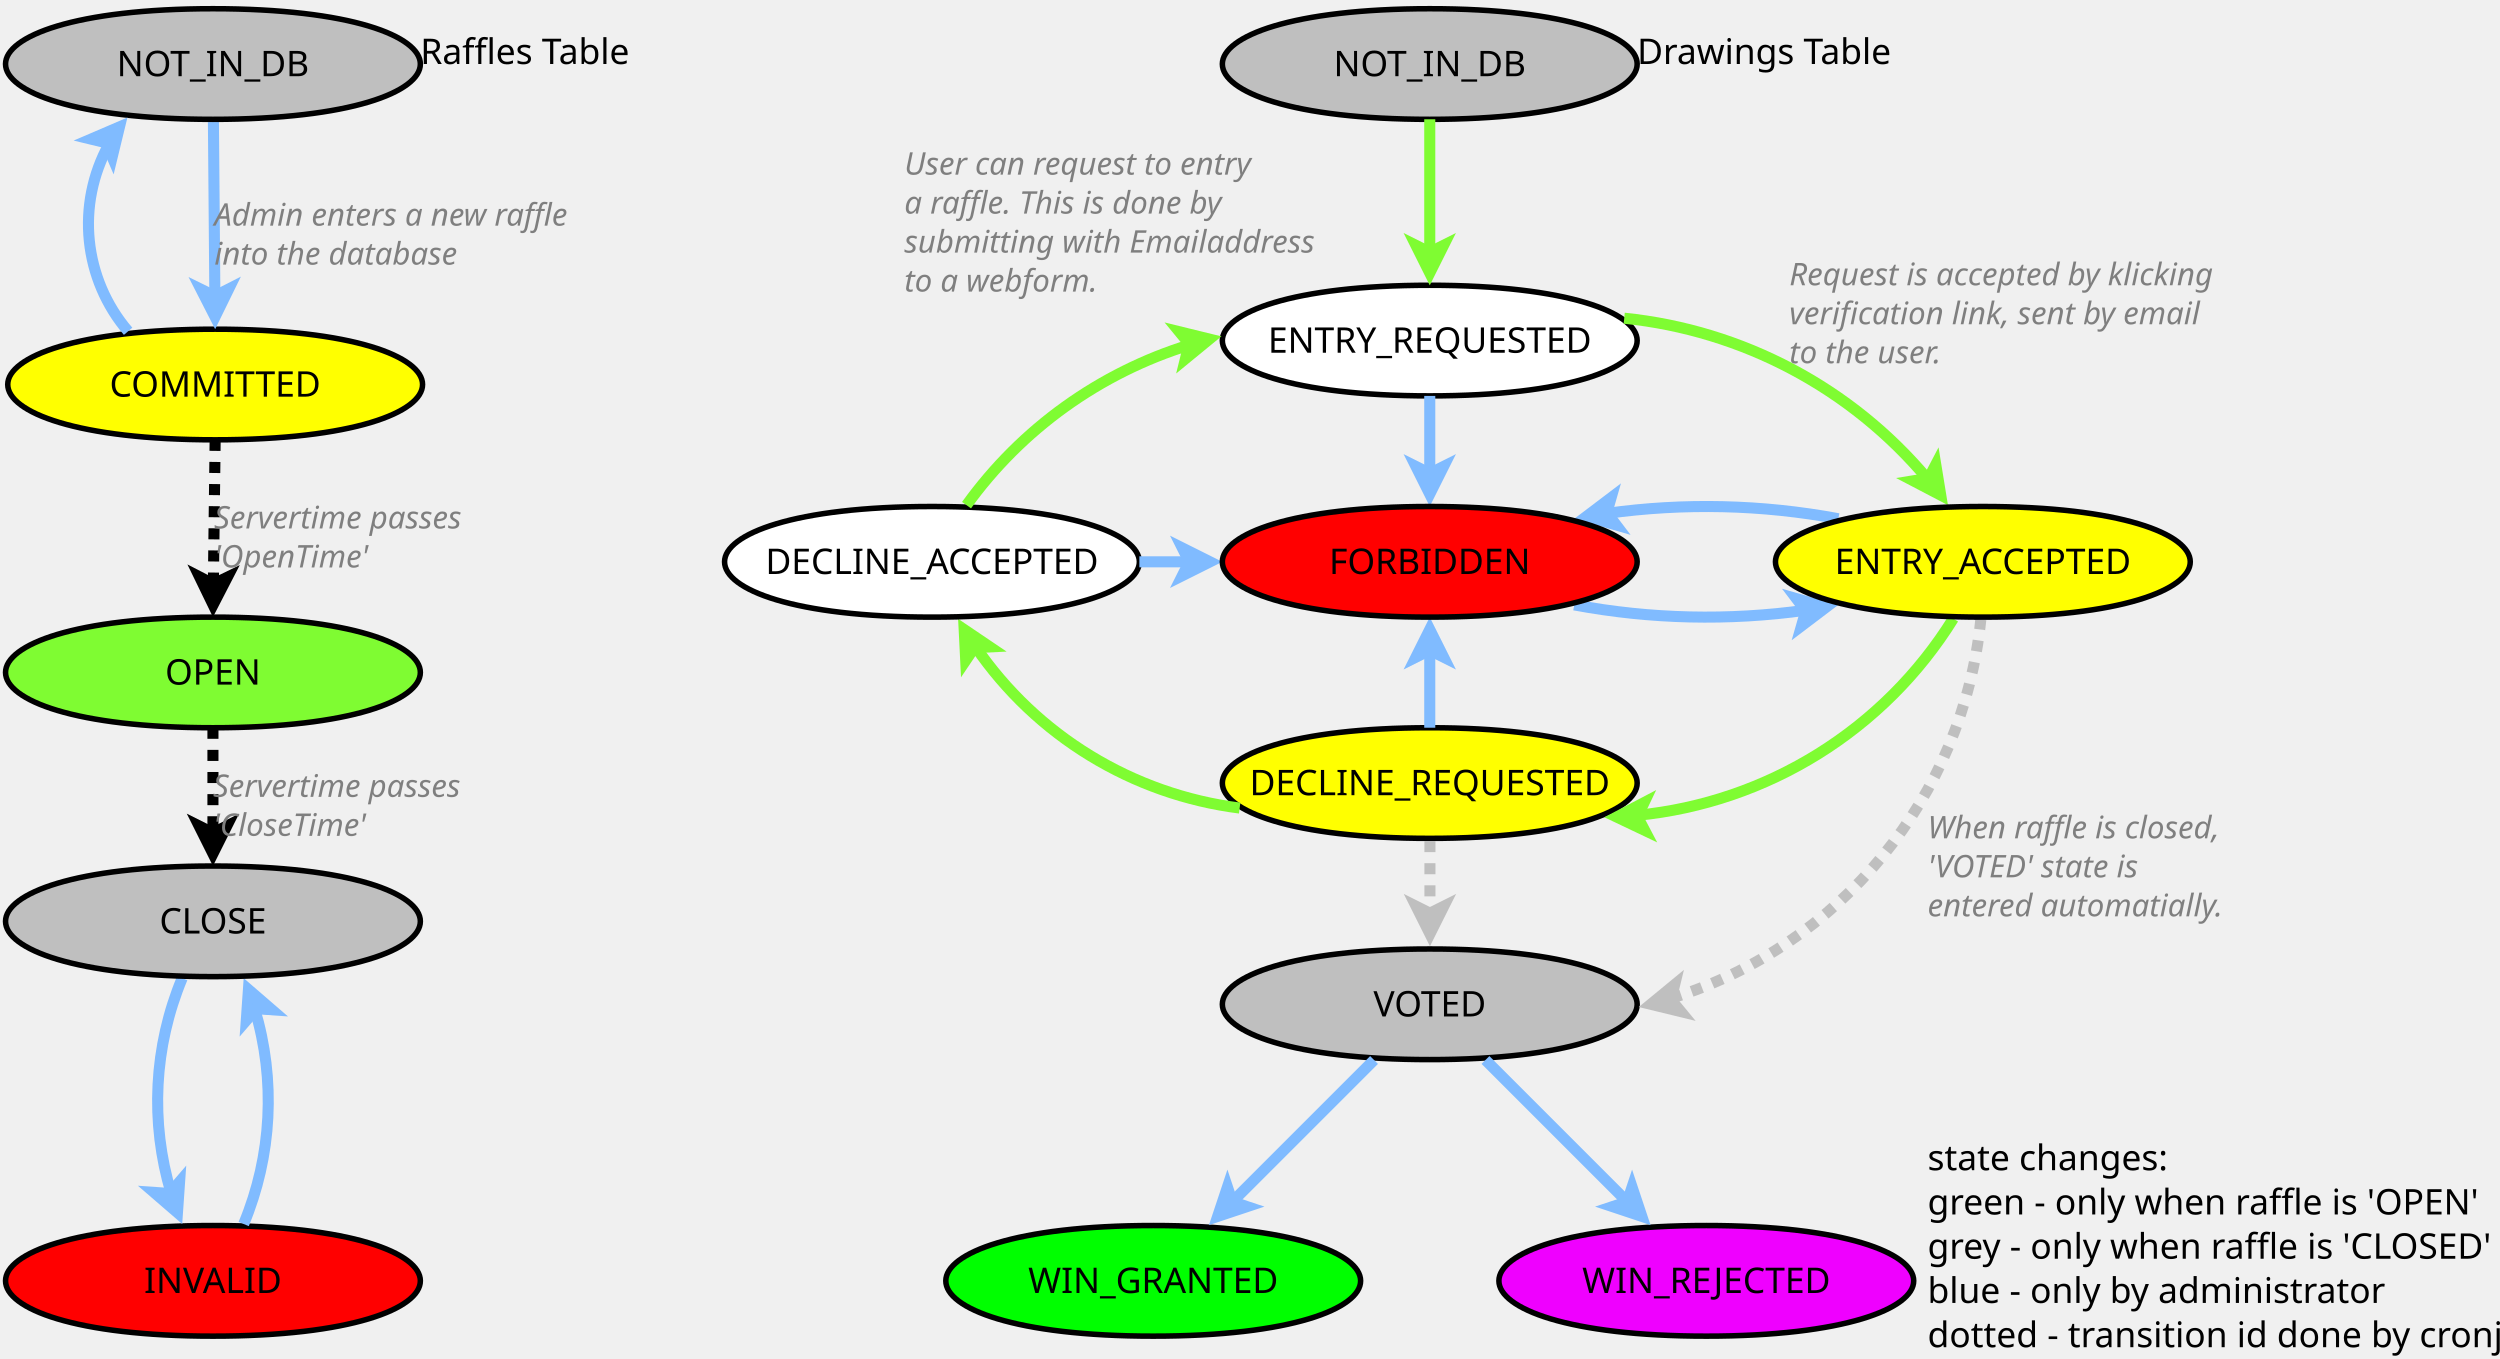
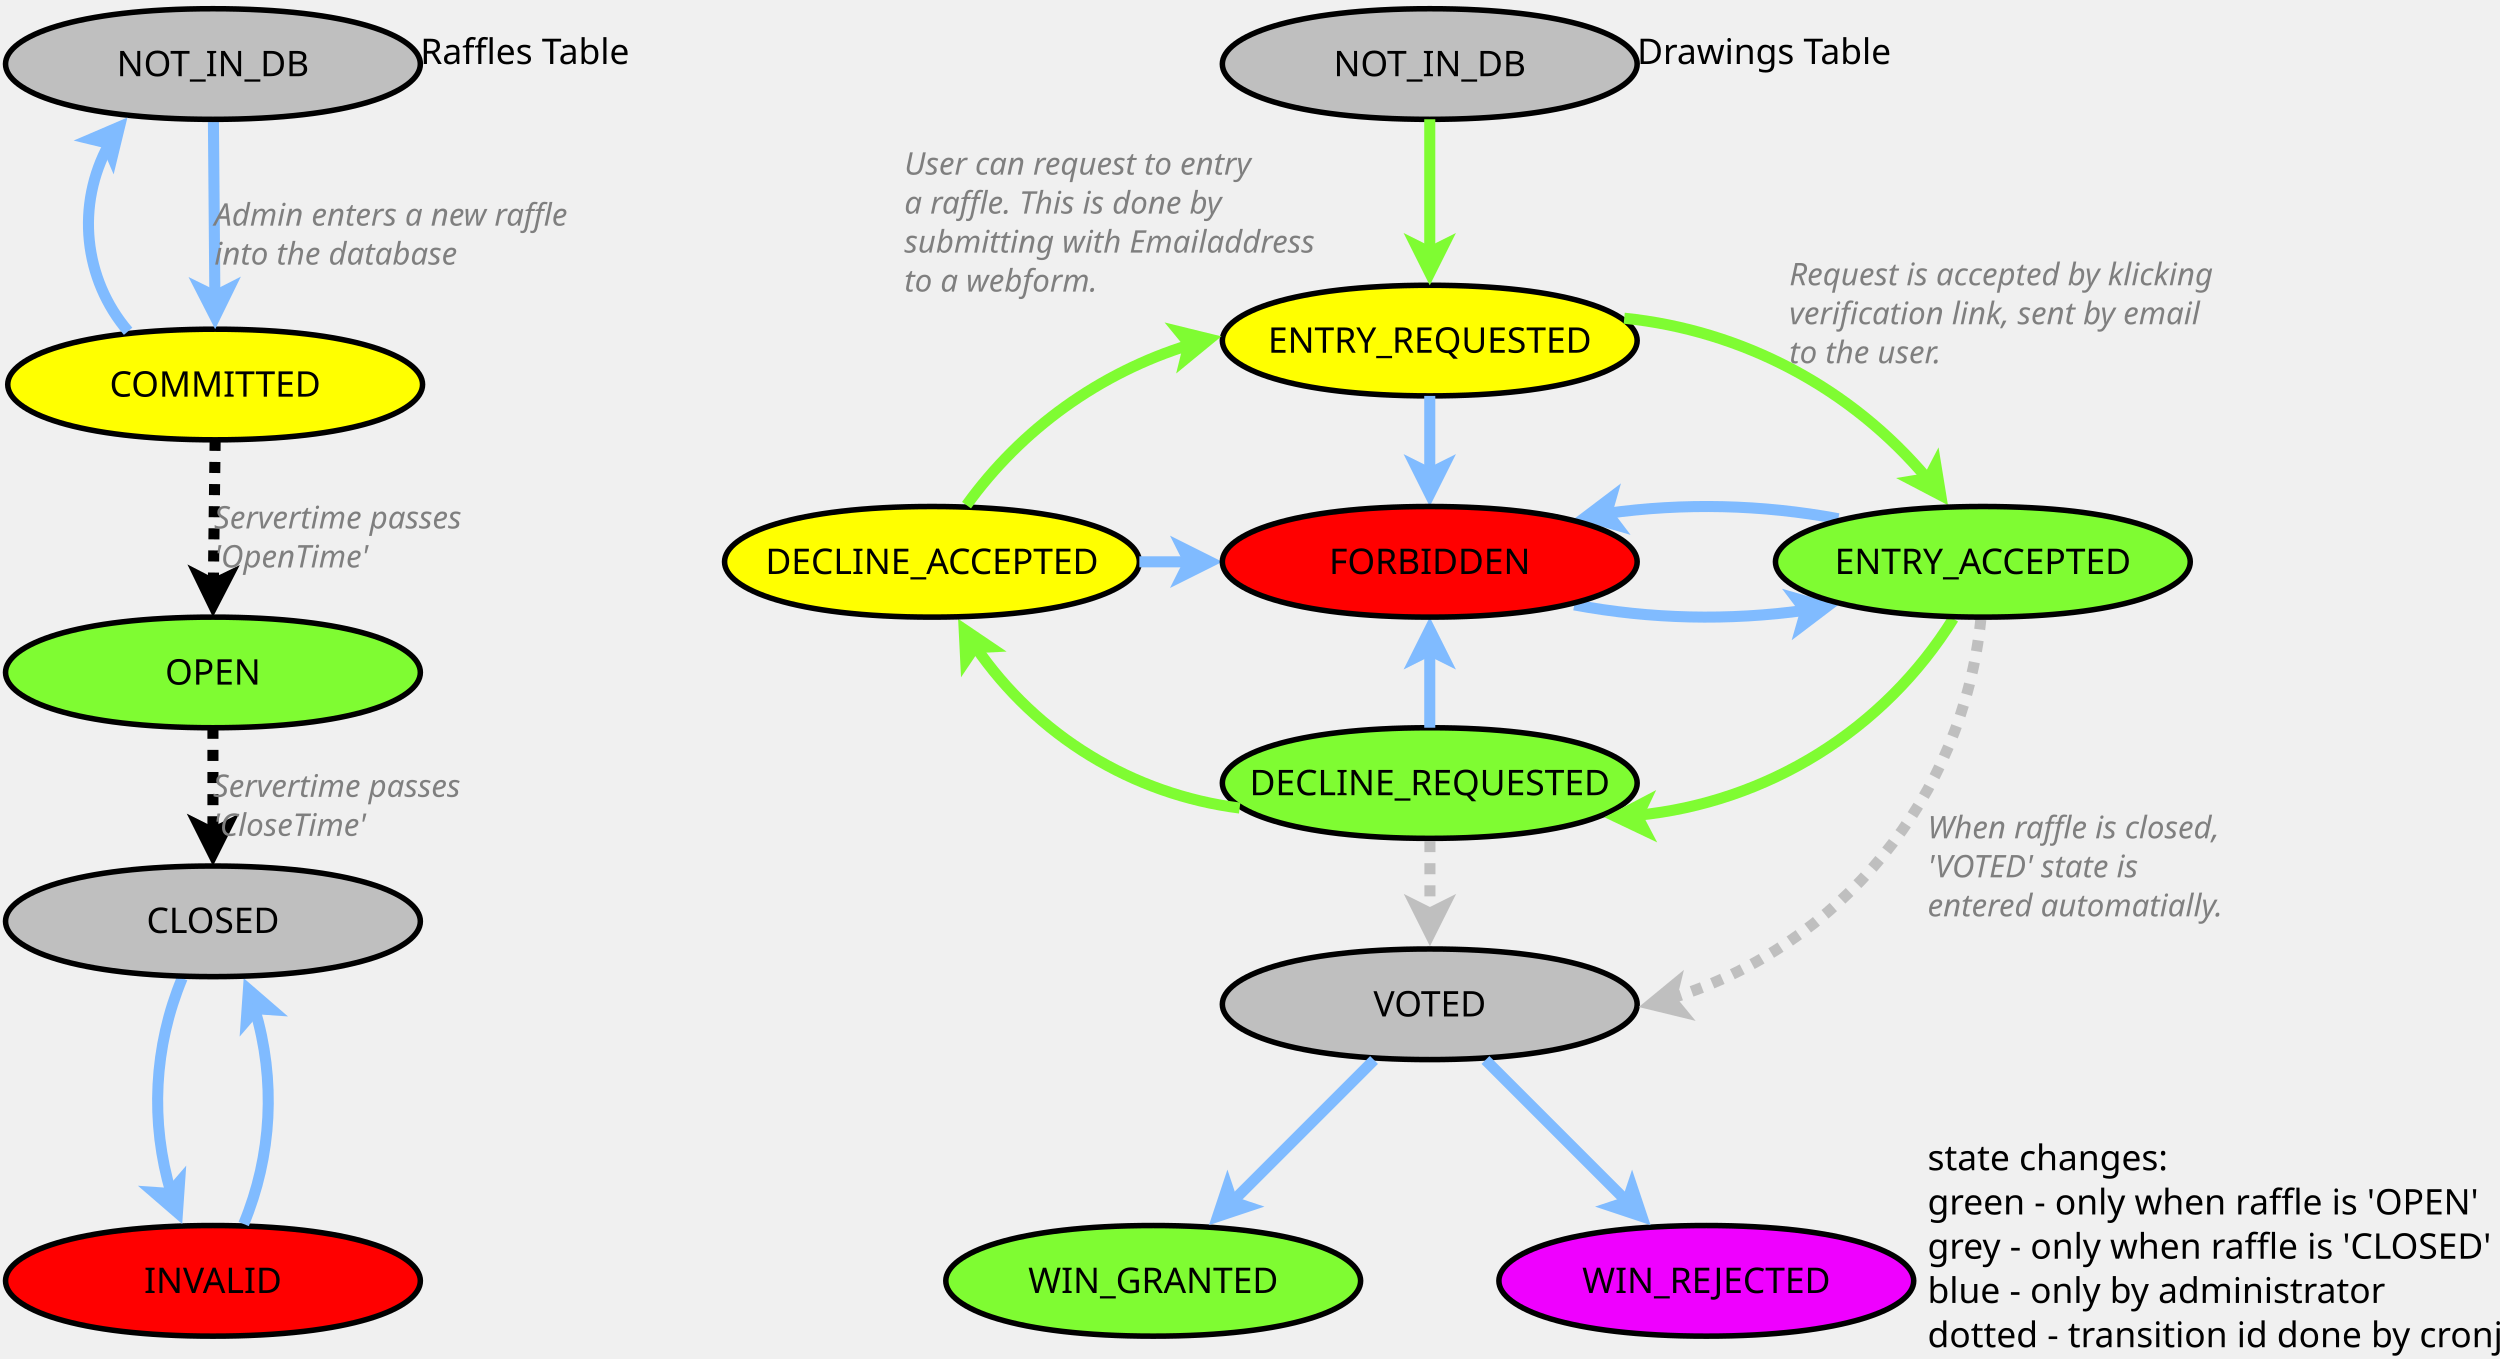
<svg xmlns="http://www.w3.org/2000/svg" width="46cm" height="25cm" viewBox="-297 18 904 489">
  <g>
-     <path style="fill: #ffffff" d="M 220 120 C 320,120 320,160 220,160 C 120,160 120,120 220,120z" />
+     <path style="fill: #ffff00" d="M 220 120 C 320,120 320,160 220,160 C 120,160 120,120 220,120z" />
    <path style="fill: none; fill-opacity:0; stroke-width: 2; stroke: #000000" d="M 220 120 C 320,120 320,160 220,160 C 120,160 120,120 220,120" />
  </g>
  <text font-size="12.8" style="fill: #000000;text-anchor:middle;font-family:sans-serif;font-style:normal;font-weight:normal" x="220" y="144.4">
    <tspan x="220" y="144.4">ENTRY_REQUESTED</tspan>
  </text>
  <text font-size="12.8" style="fill: #000000;text-anchor:start;font-family:sans-serif;font-style:normal;font-weight:normal" x="220" y="140">
    <tspan x="220" y="140" />
  </text>
  <text font-size="12.8" style="fill: #000000;text-anchor:start;font-family:sans-serif;font-style:normal;font-weight:normal" x="420" y="220">
    <tspan x="420" y="220" />
  </text>
  <g>
-     <path style="fill: #ffff00" d="M 220 280 C 320,280 320,320 220,320 C 120,320 120,280 220,280z" />
+     <path style="fill: #7ffc32" d="M 220 280 C 320,280 320,320 220,320 C 120,320 120,280 220,280z" />
    <path style="fill: none; fill-opacity:0; stroke-width: 2; stroke: #000000" d="M 220 280 C 320,280 320,320 220,320 C 120,320 120,280 220,280" />
  </g>
  <text font-size="12.8" style="fill: #000000;text-anchor:middle;font-family:sans-serif;font-style:normal;font-weight:normal" x="220" y="304.4">
    <tspan x="220" y="304.4">DECLINE_REQUESTED</tspan>
  </text>
  <text font-size="12.8" style="fill: #000000;text-anchor:start;font-family:sans-serif;font-style:normal;font-weight:normal" x="220" y="300">
    <tspan x="220" y="300" />
  </text>
  <text font-size="12.8" style="fill: #000000;text-anchor:start;font-family:sans-serif;font-style:normal;font-weight:normal" x="0" y="240">
    <tspan x="0" y="240" />
  </text>
  <text font-size="12.8" style="fill: #000000;text-anchor:start;font-family:sans-serif;font-style:normal;font-weight:normal" x="220" y="220">
    <tspan x="220" y="220" />
  </text>
  <g>
    <line style="fill: none; fill-opacity:0; stroke-width: 4; stroke: #80bbff" x1="220" y1="160.01" x2="220" y2="188.018" />
    <polygon style="fill: #80bbff" points="220,195.518 215,185.518 220,188.018 225,185.518 " />
    <polygon style="fill: none; fill-opacity:0; stroke-width: 4; stroke: #80bbff" points="220,195.518 215,185.518 220,188.018 225,185.518 " />
  </g>
  <g>
    <line style="fill: none; fill-opacity:0; stroke-width: 4; stroke: #80bbff" x1="220" y1="279.99" x2="220" y2="251.982" />
    <polygon style="fill: #80bbff" points="220,244.482 225,254.482 220,251.982 215,254.482 " />
    <polygon style="fill: none; fill-opacity:0; stroke-width: 4; stroke: #80bbff" points="220,244.482 225,254.482 220,251.982 215,254.482 " />
  </g>
  <g>
    <path style="fill: none; fill-opacity:0; stroke-width: 4; stroke: #80bbff" d="M 272.258,235.579 A 260,260 0 0 0 355.936,237.505" />
    <polygon style="fill: #80bbff" points="363.346,236.4 354.435,243.151 355.974,237.777 352.598,233.322 " />
    <polygon style="fill: none; fill-opacity:0; stroke-width: 4; stroke: #80bbff" points="363.346,236.4 354.435,243.151 355.974,237.777 352.598,233.322 " />
  </g>
  <g>
    <path style="fill: none; fill-opacity:0; stroke-width: 4; stroke: #80bbff" d="M 367.742,204.421 A 260,260 0 0 0 284.064,202.495" />
    <polygon style="fill: #80bbff" points="276.654,203.6 285.565,196.849 284.026,202.223 287.402,206.678 " />
    <polygon style="fill: none; fill-opacity:0; stroke-width: 4; stroke: #80bbff" points="276.654,203.6 285.565,196.849 284.026,202.223 287.402,206.678 " />
  </g>
  <g>
    <path style="fill: none; fill-opacity:0; stroke-width: 4; stroke: #7ffc32" d="M 400.045,190.085 A 165,165 0 0 0 290.32,131.911" />
    <polygon style="fill: #7ffc32" points="404.766,195.889 394.86,190.705 400.378,189.807 402.97,184.854 " />
    <polygon style="fill: none; fill-opacity:0; stroke-width: 4; stroke: #7ffc32" points="404.766,195.889 394.86,190.705 400.378,189.807 402.97,184.854 " />
  </g>
  <g>
    <path style="fill: none; fill-opacity:0; stroke-width: 4; stroke: #7ffc32" d="M 295.044,311.666 A 152.053,152.053 0 0 0 409.323,240.54" />
    <polygon style="fill: #7ffc32" points="287.591,312.281 297.491,307.086 295.09,312.134 297.687,317.084 " />
    <polygon style="fill: none; fill-opacity:0; stroke-width: 4; stroke: #7ffc32" points="287.591,312.281 297.491,307.086 295.09,312.134 297.687,317.084 " />
  </g>
  <g>
    <path style="fill: none; fill-opacity:0; stroke-width: 4; stroke: #7ffc32" d="M 55.763,250.745 A 136.541,136.541 0 0 0 151.26,309.041" />
    <polygon style="fill: #7ffc32" points="51.648,244.507 60.914,250.765 55.33,251.041 52.202,255.674 " />
    <polygon style="fill: none; fill-opacity:0; stroke-width: 4; stroke: #7ffc32" points="51.648,244.507 60.914,250.765 55.33,251.041 52.202,255.674 " />
  </g>
  <text font-size="11.278" style="fill: #7f7f7f;text-anchor:start;font-family:sans-serif;font-style:italic;font-weight:normal" x="30" y="80">
    <tspan x="30" y="80">User can request to entry</tspan>
    <tspan x="30" y="94.097">a raffle. This is done by</tspan>
    <tspan x="30" y="108.194">submitting with Emailaddress</tspan>
    <tspan x="30" y="122.291">to a webform.</tspan>
  </text>
  <text font-size="11.278" style="fill: #7f7f7f;text-anchor:start;font-family:sans-serif;font-style:italic;font-weight:normal" x="350" y="120">
    <tspan x="350" y="120">Request is accepted by klicking</tspan>
    <tspan x="350" y="134.097">verification link, sent by email</tspan>
    <tspan x="350" y="148.194">to the user.</tspan>
  </text>
  <text font-size="11.278" style="fill: #7f7f7f;text-anchor:start;font-family:sans-serif;font-style:italic;font-weight:normal" x="400" y="320">
    <tspan x="400" y="320">When raffle is closed,</tspan>
    <tspan x="400" y="334.097">'VOTED' state is</tspan>
    <tspan x="400" y="348.194">entered automatially.</tspan>
  </text>
  <g>
-     <path style="fill: #ffffff" d="M 40 200 C 140,200 140,240 40,240 C -60,240 -60,200 40,200z" />
+     <path style="fill: #ffff00" d="M 40 200 C 140,200 140,240 40,240 C -60,240 -60,200 40,200z" />
    <path style="fill: none; fill-opacity:0; stroke-width: 2; stroke: #000000" d="M 40 200 C 140,200 140,240 40,240 C -60,240 -60,200 40,200" />
  </g>
  <text font-size="12.8" style="fill: #000000;text-anchor:middle;font-family:sans-serif;font-style:normal;font-weight:normal" x="40" y="224.4">
    <tspan x="40" y="224.4">DECLINE_ACCEPTED</tspan>
  </text>
  <text font-size="12.8" style="fill: #000000;text-anchor:start;font-family:sans-serif;font-style:normal;font-weight:normal" x="40" y="220">
    <tspan x="40" y="220" />
  </text>
  <g>
    <path style="fill: none; fill-opacity:0; stroke-width: 4; stroke: #7ffc32" d="M 133.132,141.567 A 156.264,156.264 0 0 0 52.491,199.513" />
    <polygon style="fill: #7ffc32" points="140.31,139.468 131.666,146.558 132.997,141.129 129.452,136.807 " />
    <polygon style="fill: none; fill-opacity:0; stroke-width: 4; stroke: #7ffc32" points="140.31,139.468 131.666,146.558 132.997,141.129 129.452,136.807 " />
  </g>
  <g>
    <path style="fill: #ffff00" d="M -219.202 135.885 C -119.201,135.885 -119.201,175.885 -219.202,175.885 C -319.202,175.885 -319.202,135.885 -219.202,135.885z" />
    <path style="fill: none; fill-opacity:0; stroke-width: 2; stroke: #000000" d="M -219.202 135.885 C -119.201,135.885 -119.201,175.885 -219.202,175.885 C -319.202,175.885 -319.202,135.885 -219.202,135.885" />
  </g>
  <text font-size="12.8" style="fill: #000000;text-anchor:middle;font-family:sans-serif;font-style:normal;font-weight:normal" x="-219.202" y="160.285">
    <tspan x="-219.202" y="160.285">COMMITTED</tspan>
  </text>
  <text font-size="12.8" style="fill: #000000;text-anchor:start;font-family:sans-serif;font-style:normal;font-weight:normal" x="-219.202" y="155.885">
    <tspan x="-219.202" y="155.885" />
  </text>
  <text font-size="12.8" style="fill: #000000;text-anchor:start;font-family:sans-serif;font-style:normal;font-weight:normal" x="-239.202" y="155.885">
    <tspan x="-239.202" y="155.885" />
  </text>
  <g>
    <path style="fill: #7ffc32" d="M -220 240 C -120,240 -120,280 -220,280 C -320,280 -320,240 -220,240z" />
    <path style="fill: none; fill-opacity:0; stroke-width: 2; stroke: #000000" d="M -220 240 C -120,240 -120,280 -220,280 C -320,280 -320,240 -220,240" />
  </g>
  <text font-size="12.8" style="fill: #000000;text-anchor:middle;font-family:sans-serif;font-style:normal;font-weight:normal" x="-220" y="264.4">
    <tspan x="-220" y="264.4">OPEN</tspan>
  </text>
  <text font-size="12.8" style="fill: #000000;text-anchor:start;font-family:sans-serif;font-style:normal;font-weight:normal" x="-220" y="260">
    <tspan x="-220" y="260" />
  </text>
  <text font-size="12.8" style="fill: #000000;text-anchor:start;font-family:sans-serif;font-style:normal;font-weight:normal" x="-240" y="280">
    <tspan x="-240" y="280" />
  </text>
  <text font-size="12.8" style="fill: #000000;text-anchor:middle;font-family:sans-serif;font-style:normal;font-weight:normal" x="-220" y="354.4">
    <tspan x="-220" y="354.4">CLOSED</tspan>
  </text>
  <text font-size="12.8" style="fill: #000000;text-anchor:start;font-family:sans-serif;font-style:normal;font-weight:normal" x="-220" y="350">
    <tspan x="-220" y="350" />
  </text>
  <text font-size="12.8" style="fill: #000000;text-anchor:start;font-family:sans-serif;font-style:normal;font-weight:normal" x="-240" y="400">
    <tspan x="-240" y="400" />
  </text>
  <g>
    <line style="fill: none; fill-opacity:0; stroke-width: 4; stroke-dasharray: 4; stroke: #000000" x1="-219.202" y1="175.885" x2="-219.851" y2="228.029" />
    <polygon style="fill: #000000" points="-219.944,235.528 -224.82,225.467 -219.851,228.029 -214.82,225.591 " />
    <polygon style="fill: none; fill-opacity:0; stroke-width: 4; stroke: #000000" points="-219.944,235.528 -224.82,225.467 -219.851,228.029 -214.82,225.591 " />
  </g>
  <g>
    <line style="fill: none; fill-opacity:0; stroke-width: 4; stroke-dasharray: 4; stroke: #000000" x1="-220" y1="280" x2="-220" y2="318.028" />
    <polygon style="fill: #000000" points="-220,325.528 -225,315.528 -220,318.028 -215,315.528 " />
    <polygon style="fill: none; fill-opacity:0; stroke-width: 4; stroke: #000000" points="-220,325.528 -225,315.528 -220,318.028 -215,315.528 " />
  </g>
  <g>
    <line style="fill: none; fill-opacity:0; stroke-width: 4; stroke: #80bbff" x1="-219.825" y1="60.987" x2="-219.302" y2="123.913" />
    <polygon style="fill: #80bbff" points="-219.239,131.413 -224.322,121.455 -219.302,123.913 -214.323,121.372 " />
    <polygon style="fill: none; fill-opacity:0; stroke-width: 4; stroke: #80bbff" points="-219.239,131.413 -224.322,121.455 -219.302,123.913 -214.323,121.372 " />
  </g>
  <text font-size="11.278" style="fill: #7f7f7f;text-anchor:start;font-family:sans-serif;font-style:italic;font-weight:normal" x="-219.602" y="207.942">
    <tspan x="-219.602" y="207.942">Servertime passes</tspan>
    <tspan x="-219.602" y="222.039">'OpenTime'</tspan>
  </text>
  <text font-size="11.278" style="fill: #7f7f7f;text-anchor:start;font-family:sans-serif;font-style:italic;font-weight:normal" x="-220" y="305">
    <tspan x="-220" y="305">Servertime passes</tspan>
    <tspan x="-220" y="319.097">'CloseTime'</tspan>
  </text>
  <g>
    <path style="fill: #ff0000" d="M -220 460 C -120,460 -120,500 -220,500 C -320,500 -320,460 -220,460z" />
    <path style="fill: none; fill-opacity:0; stroke-width: 2; stroke: #000000" d="M -220 460 C -120,460 -120,500 -220,500 C -320,500 -320,460 -220,460" />
  </g>
  <text font-size="12.8" style="fill: #000000;text-anchor:middle;font-family:sans-serif;font-style:normal;font-weight:normal" x="-220" y="484.4">
    <tspan x="-220" y="484.4">INVALID</tspan>
  </text>
  <text font-size="12.8" style="fill: #000000;text-anchor:start;font-family:sans-serif;font-style:normal;font-weight:normal" x="-220" y="480">
    <tspan x="-220" y="480" />
  </text>
  <text font-size="12.8" style="fill: #000000;text-anchor:start;font-family:sans-serif;font-style:normal;font-weight:normal" x="-240" y="500">
    <tspan x="-240" y="500" />
  </text>
  <g>
    <path style="fill: none; fill-opacity:0; stroke-width: 4; stroke: #80bbff" d="M -231.113,370.547 A 115.625,115.625 0 0 0 -235.124,448.224" />
    <polygon style="fill: #80bbff" points="-232.833,455.325 -241.293,448.016 -235.716,448.401 -232.062,444.171 " />
    <polygon style="fill: none; fill-opacity:0; stroke-width: 4; stroke: #80bbff" points="-232.833,455.325 -241.293,448.016 -235.716,448.401 -232.062,444.171 " />
  </g>
  <g>
    <path style="fill: none; fill-opacity:0; stroke-width: 4; stroke: #80bbff" d="M -208.887,459.453 A 115.625,115.625 0 0 0 -204.876,381.776" />
    <polygon style="fill: #80bbff" points="-207.167,374.675 -198.707,381.984 -204.284,381.599 -207.938,385.829 " />
    <polygon style="fill: none; fill-opacity:0; stroke-width: 4; stroke: #80bbff" points="-207.167,374.675 -198.707,381.984 -204.284,381.599 -207.938,385.829 " />
  </g>
  <g>
    <path style="fill: #bfbfbf" d="M -220 20 C -120,20 -120,60 -220,60 C -320,60 -320,20 -220,20z" />
    <path style="fill: none; fill-opacity:0; stroke-width: 2; stroke: #000000" d="M -220 20 C -120,20 -120,60 -220,60 C -320,60 -320,20 -220,20" />
  </g>
  <text font-size="12.8" style="fill: #000000;text-anchor:middle;font-family:sans-serif;font-style:normal;font-weight:normal" x="-220" y="44.4">
    <tspan x="-220" y="44.4">NOT_IN_DB</tspan>
  </text>
  <text font-size="12.8" style="fill: #000000;text-anchor:start;font-family:sans-serif;font-style:normal;font-weight:normal" x="-220" y="40">
    <tspan x="-220" y="40" />
  </text>
  <text font-size="12.8" style="fill: #000000;text-anchor:start;font-family:sans-serif;font-style:normal;font-weight:normal" x="-160" y="80">
    <tspan x="-160" y="80" />
  </text>
  <g>
    <path style="fill: none; fill-opacity:0; stroke-width: 4; stroke: #80bbff" d="M -257.603,69.043 A 59.673,59.673 0 0 0 -250.679,136.642" />
    <polygon style="fill: #80bbff" points="-253.804,62.741 -256.44,73.606 -258.645,68.469 -264.077,67.151 " />
    <polygon style="fill: none; fill-opacity:0; stroke-width: 4; stroke: #80bbff" points="-253.804,62.741 -256.44,73.606 -258.645,68.469 -264.077,67.151 " />
  </g>
  <g>
    <path style="fill: #bfbfbf" d="M 220 20 C 320,20 320,60 220,60 C 120,60 120,20 220,20z" />
    <path style="fill: none; fill-opacity:0; stroke-width: 2; stroke: #000000" d="M 220 20 C 320,20 320,60 220,60 C 120,60 120,20 220,20" />
  </g>
  <text font-size="12.8" style="fill: #000000;text-anchor:middle;font-family:sans-serif;font-style:normal;font-weight:normal" x="220" y="44.4">
    <tspan x="220" y="44.4">NOT_IN_DB</tspan>
  </text>
  <text font-size="12.8" style="fill: #000000;text-anchor:start;font-family:sans-serif;font-style:normal;font-weight:normal" x="220" y="40">
    <tspan x="220" y="40" />
  </text>
  <g>
    <line style="fill: none; fill-opacity:0; stroke-width: 4; stroke: #80bbff" x1="114.993" y1="220" x2="133.035" y2="220" />
    <polygon style="fill: #80bbff" points="140.535,220 130.535,225 133.035,220 130.535,215 " />
    <polygon style="fill: none; fill-opacity:0; stroke-width: 4; stroke: #80bbff" points="140.535,220 130.535,225 133.035,220 130.535,215 " />
  </g>
  <text font-size="12.8" style="fill: #000000;text-anchor:start;font-family:sans-serif;font-style:normal;font-weight:normal" x="-145" y="40">
    <tspan x="-145" y="40">Raffles Table</tspan>
  </text>
  <text font-size="12.8" style="fill: #000000;text-anchor:start;font-family:sans-serif;font-style:normal;font-weight:normal" x="295" y="40">
    <tspan x="295" y="40">Drawings Table</tspan>
  </text>
  <g>
    <path style="fill: #bfbfbf" d="M 220 360 C 320,360 320,400 220,400 C 120,400 120,360 220,360z" />
    <path style="fill: none; fill-opacity:0; stroke-width: 2; stroke: #000000" d="M 220 360 C 320,360 320,400 220,400 C 120,400 120,360 220,360" />
  </g>
  <text font-size="12.8" style="fill: #000000;text-anchor:middle;font-family:sans-serif;font-style:normal;font-weight:normal" x="220" y="384.4">
    <tspan x="220" y="384.4">VOTED</tspan>
  </text>
  <text font-size="12.8" style="fill: #000000;text-anchor:start;font-family:sans-serif;font-style:normal;font-weight:normal" x="220" y="380">
    <tspan x="220" y="380" />
  </text>
  <g>
    <path style="fill: none; fill-opacity:0; stroke-width: 4; stroke-dasharray: 4; stroke: #bfbfbf" d="M 307.102,377.898 A 160.24,160.24 0 0 0 419.259,240.91" />
    <polygon style="fill: #bfbfbf" points="299.923,379.997 308.556,372.893 307.234,378.325 310.786,382.642 " />
    <polygon style="fill: none; fill-opacity:0; stroke-width: 4; stroke: #bfbfbf" points="299.923,379.997 308.556,372.893 307.234,378.325 310.786,382.642 " />
  </g>
  <g>
    <line style="fill: none; fill-opacity:0; stroke-width: 4; stroke-dasharray: 4; stroke: #bfbfbf" x1="220.066" y1="320.977" x2="220.066" y2="347.051" />
    <polygon style="fill: #bfbfbf" points="220.066,354.551 215.066,344.551 220.066,347.051 225.066,344.551 " />
    <polygon style="fill: none; fill-opacity:0; stroke-width: 4; stroke: #bfbfbf" points="220.066,354.551 215.066,344.551 220.066,347.051 225.066,344.551 " />
  </g>
  <text font-size="12.8" style="fill: #000000;text-anchor:start;font-family:sans-serif;font-style:normal;font-weight:normal" x="225" y="450">
    <tspan x="225" y="450" />
  </text>
  <g>
    <path style="fill: #ef00ff" d="M 320 460 C 420,460 420,500 320,500 C 220,500 220,460 320,460z" />
    <path style="fill: none; fill-opacity:0; stroke-width: 2; stroke: #000000" d="M 320 460 C 420,460 420,500 320,500 C 220,500 220,460 320,460" />
  </g>
  <text font-size="12.8" style="fill: #000000;text-anchor:middle;font-family:sans-serif;font-style:normal;font-weight:normal" x="320" y="484.4">
    <tspan x="320" y="484.4">WIN_REJECTED</tspan>
  </text>
  <text font-size="12.8" style="fill: #000000;text-anchor:start;font-family:sans-serif;font-style:normal;font-weight:normal" x="320" y="480">
    <tspan x="320" y="480" />
  </text>
  <text font-size="12.8" style="fill: #000000;text-anchor:start;font-family:sans-serif;font-style:normal;font-weight:normal" x="220" y="540">
    <tspan x="220" y="540" />
  </text>
  <g>
    <line style="fill: none; fill-opacity:0; stroke-width: 4; stroke: #80bbff" x1="240.142" y1="400.142" x2="291.393" y2="451.393" />
    <polygon style="fill: #80bbff" points="296.696,456.696 286.09,453.161 291.393,451.393 293.161,446.09 " />
    <polygon style="fill: none; fill-opacity:0; stroke-width: 4; stroke: #80bbff" points="296.696,456.696 286.09,453.161 291.393,451.393 293.161,446.09 " />
  </g>
  <text font-size="12.8" style="fill: #000000;text-anchor:start;font-family:sans-serif;font-style:normal;font-weight:normal" x="40" y="520">
    <tspan x="40" y="520" />
  </text>
  <text font-size="12.8" style="fill: #000000;text-anchor:start;font-family:sans-serif;font-style:normal;font-weight:normal" x="-220" y="460">
    <tspan x="-220" y="460" />
  </text>
  <g>
-     <path style="fill: #00ff00" d="M 120 460 C 220,460 220,500 120,500 C 20,500 20,460 120,460z" />
+     <path style="fill: #7ffc32" d="M 120 460 C 220,460 220,500 120,500 C 20,500 20,460 120,460z" />
    <path style="fill: none; fill-opacity:0; stroke-width: 2; stroke: #000000" d="M 120 460 C 220,460 220,500 120,500 C 20,500 20,460 120,460" />
  </g>
  <text font-size="12.8" style="fill: #000000;text-anchor:middle;font-family:sans-serif;font-style:normal;font-weight:normal" x="120" y="484.4">
    <tspan x="120" y="484.4">WIN_GRANTED</tspan>
  </text>
  <text font-size="12.8" style="fill: #000000;text-anchor:start;font-family:sans-serif;font-style:normal;font-weight:normal" x="120" y="480">
    <tspan x="120" y="480" />
  </text>
  <text font-size="12.8" style="fill: #000000;text-anchor:start;font-family:sans-serif;font-style:normal;font-weight:normal" x="40" y="540">
    <tspan x="40" y="540" />
  </text>
  <text font-size="12.8" style="fill: #000000;text-anchor:start;font-family:sans-serif;font-style:normal;font-weight:normal" x="120" y="480">
    <tspan x="120" y="480" />
  </text>
  <g>
    <line style="fill: none; fill-opacity:0; stroke-width: 4; stroke: #80bbff" x1="199.858" y1="400.142" x2="148.607" y2="451.393" />
    <polygon style="fill: #80bbff" points="143.304,456.696 146.839,446.09 148.607,451.393 153.91,453.161 " />
    <polygon style="fill: none; fill-opacity:0; stroke-width: 4; stroke: #80bbff" points="143.304,456.696 146.839,446.09 148.607,451.393 153.91,453.161 " />
  </g>
  <text font-size="12.8" style="fill: #000000;text-anchor:start;font-family:sans-serif;font-style:normal;font-weight:normal" x="400" y="440">
    <tspan x="400" y="440">state changes:</tspan>
    <tspan x="400" y="456">green  - only when raffle is 'OPEN'</tspan>
    <tspan x="400" y="472">grey    - only when raffle is 'CLOSED'</tspan>
    <tspan x="400" y="488">blue    - only by administrator</tspan>
    <tspan x="400" y="504">dotted - transition id done by cronjob</tspan>
  </text>
  <text font-size="11.278" style="fill: #7f7f7f;text-anchor:start;font-family:sans-serif;font-style:italic;font-weight:normal" x="-219.514" y="98.436">
    <tspan x="-219.514" y="98.436">Admin enters a new raffle</tspan>
    <tspan x="-219.514" y="112.533">into the database</tspan>
  </text>
  <g>
    <line style="fill: none; fill-opacity:0; stroke-width: 4; stroke: #7ffc32" x1="220" y1="59.971" x2="220" y2="108.057" />
    <polygon style="fill: #7ffc32" points="220,115.557 215,105.557 220,108.057 225,105.557 " />
    <polygon style="fill: none; fill-opacity:0; stroke-width: 4; stroke: #7ffc32" points="220,115.557 215,105.557 220,108.057 225,105.557 " />
  </g>
  <g>
    <path style="fill: #bfbfbf" d="M -220 330 C -120,330 -120,370 -220,370 C -320,370 -320,330 -220,330z" />
    <path style="fill: none; fill-opacity:0; stroke-width: 2; stroke: #000000" d="M -220 330 C -120,330 -120,370 -220,370 C -320,370 -320,330 -220,330" />
  </g>
-   <text font-size="12.8" style="fill: #000000;text-anchor:middle;font-family:sans-serif;font-style:normal;font-weight:normal" x="-220" y="354.4">
-     <tspan x="-220" y="354.4">CLOSE</tspan>
-   </text>
-   <g>
-     <path style="fill: #ffff00" d="M 420 200 C 520,200 520,240 420,240 C 320,240 320,200 420,200z" />
+   <text font-size="12.8" style="fill: #000000;text-anchor:middle;font-family:sans-serif;font-style:normal;font-weight:normal" x="-220" y="354.212">
+     <tspan x="-220" y="354.212">CLOSED</tspan>
+   </text>
+   <g>
+     <path style="fill: #7ffc32" d="M 420 200 C 520,200 520,240 420,240 C 320,240 320,200 420,200z" />
    <path style="fill: none; fill-opacity:0; stroke-width: 2; stroke: #000000" d="M 420 200 C 520,200 520,240 420,240 C 320,240 320,200 420,200" />
  </g>
  <text font-size="12.8" style="fill: #000000;text-anchor:middle;font-family:sans-serif;font-style:normal;font-weight:normal" x="420" y="224.4">
    <tspan x="420" y="224.4">ENTRY_ACCEPTED</tspan>
  </text>
  <g>
    <path style="fill: #ff0000" d="M 220 200 C 320,200 320,240 220,240 C 120,240 120,200 220,200z" />
    <path style="fill: none; fill-opacity:0; stroke-width: 2; stroke: #000000" d="M 220 200 C 320,200 320,240 220,240 C 120,240 120,200 220,200" />
  </g>
  <text font-size="12.8" style="fill: #000000;text-anchor:middle;font-family:sans-serif;font-style:normal;font-weight:normal" x="220" y="224.4">
    <tspan x="220" y="224.4">FORBIDDEN</tspan>
  </text>
</svg>
